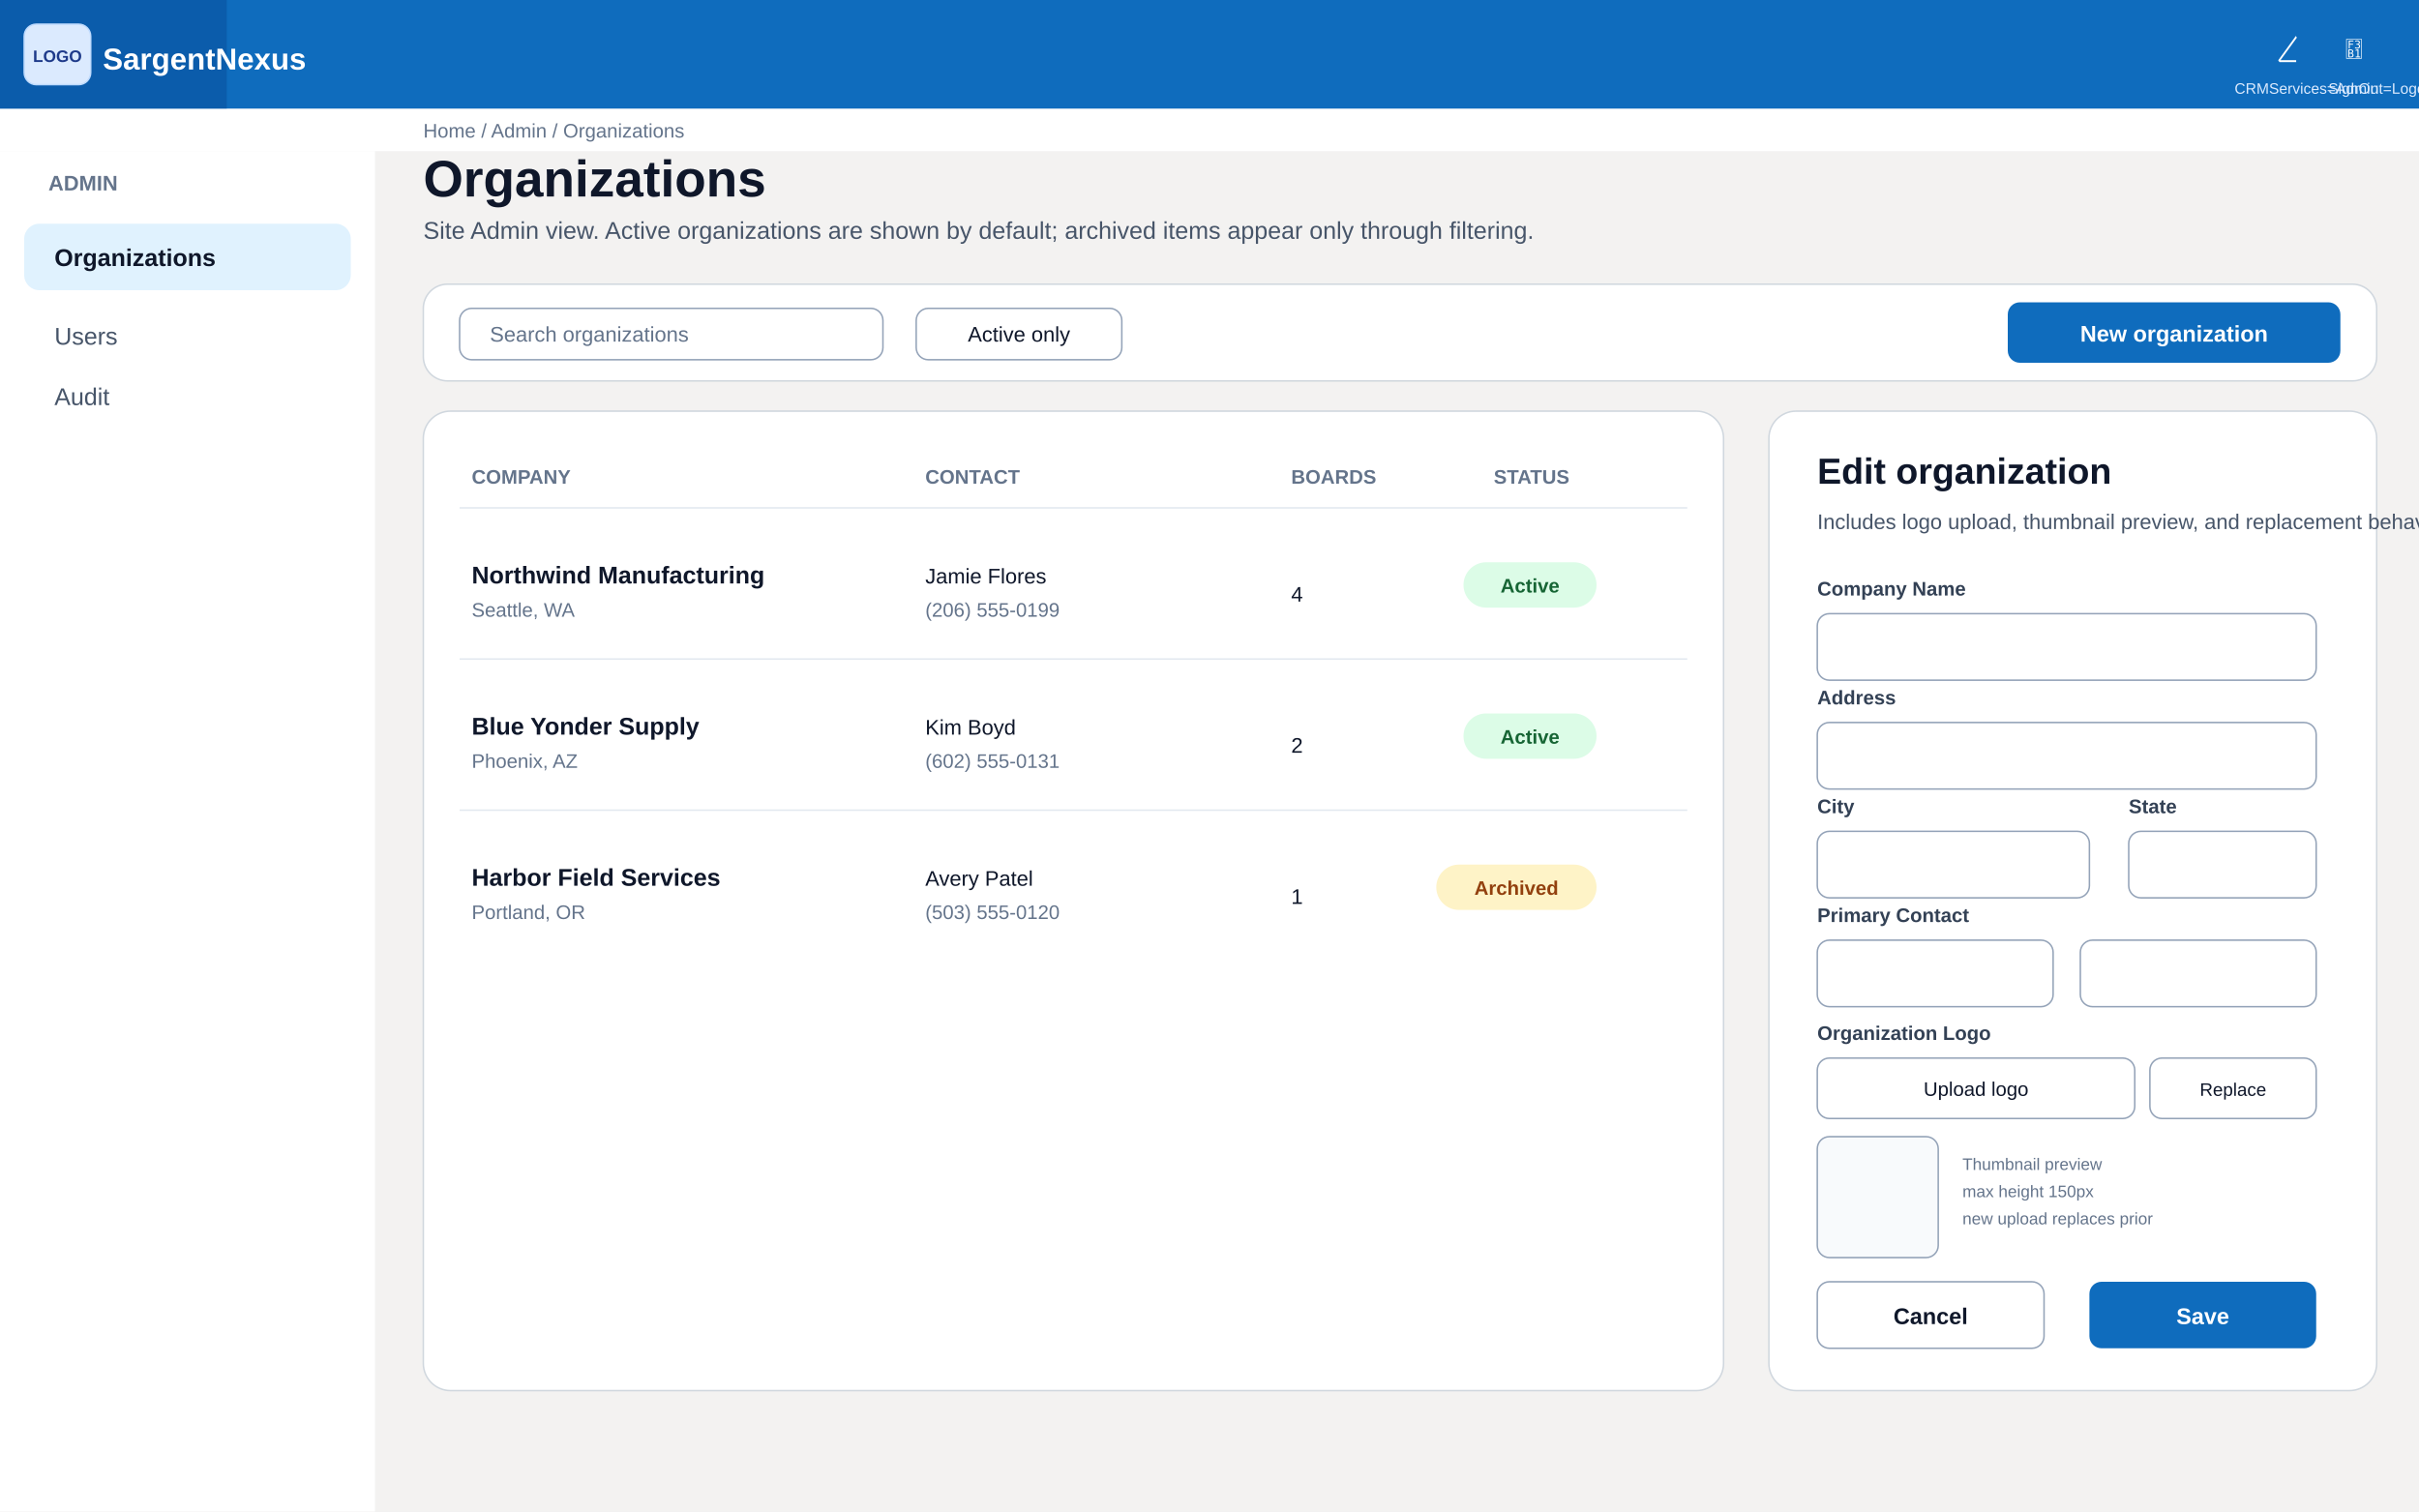
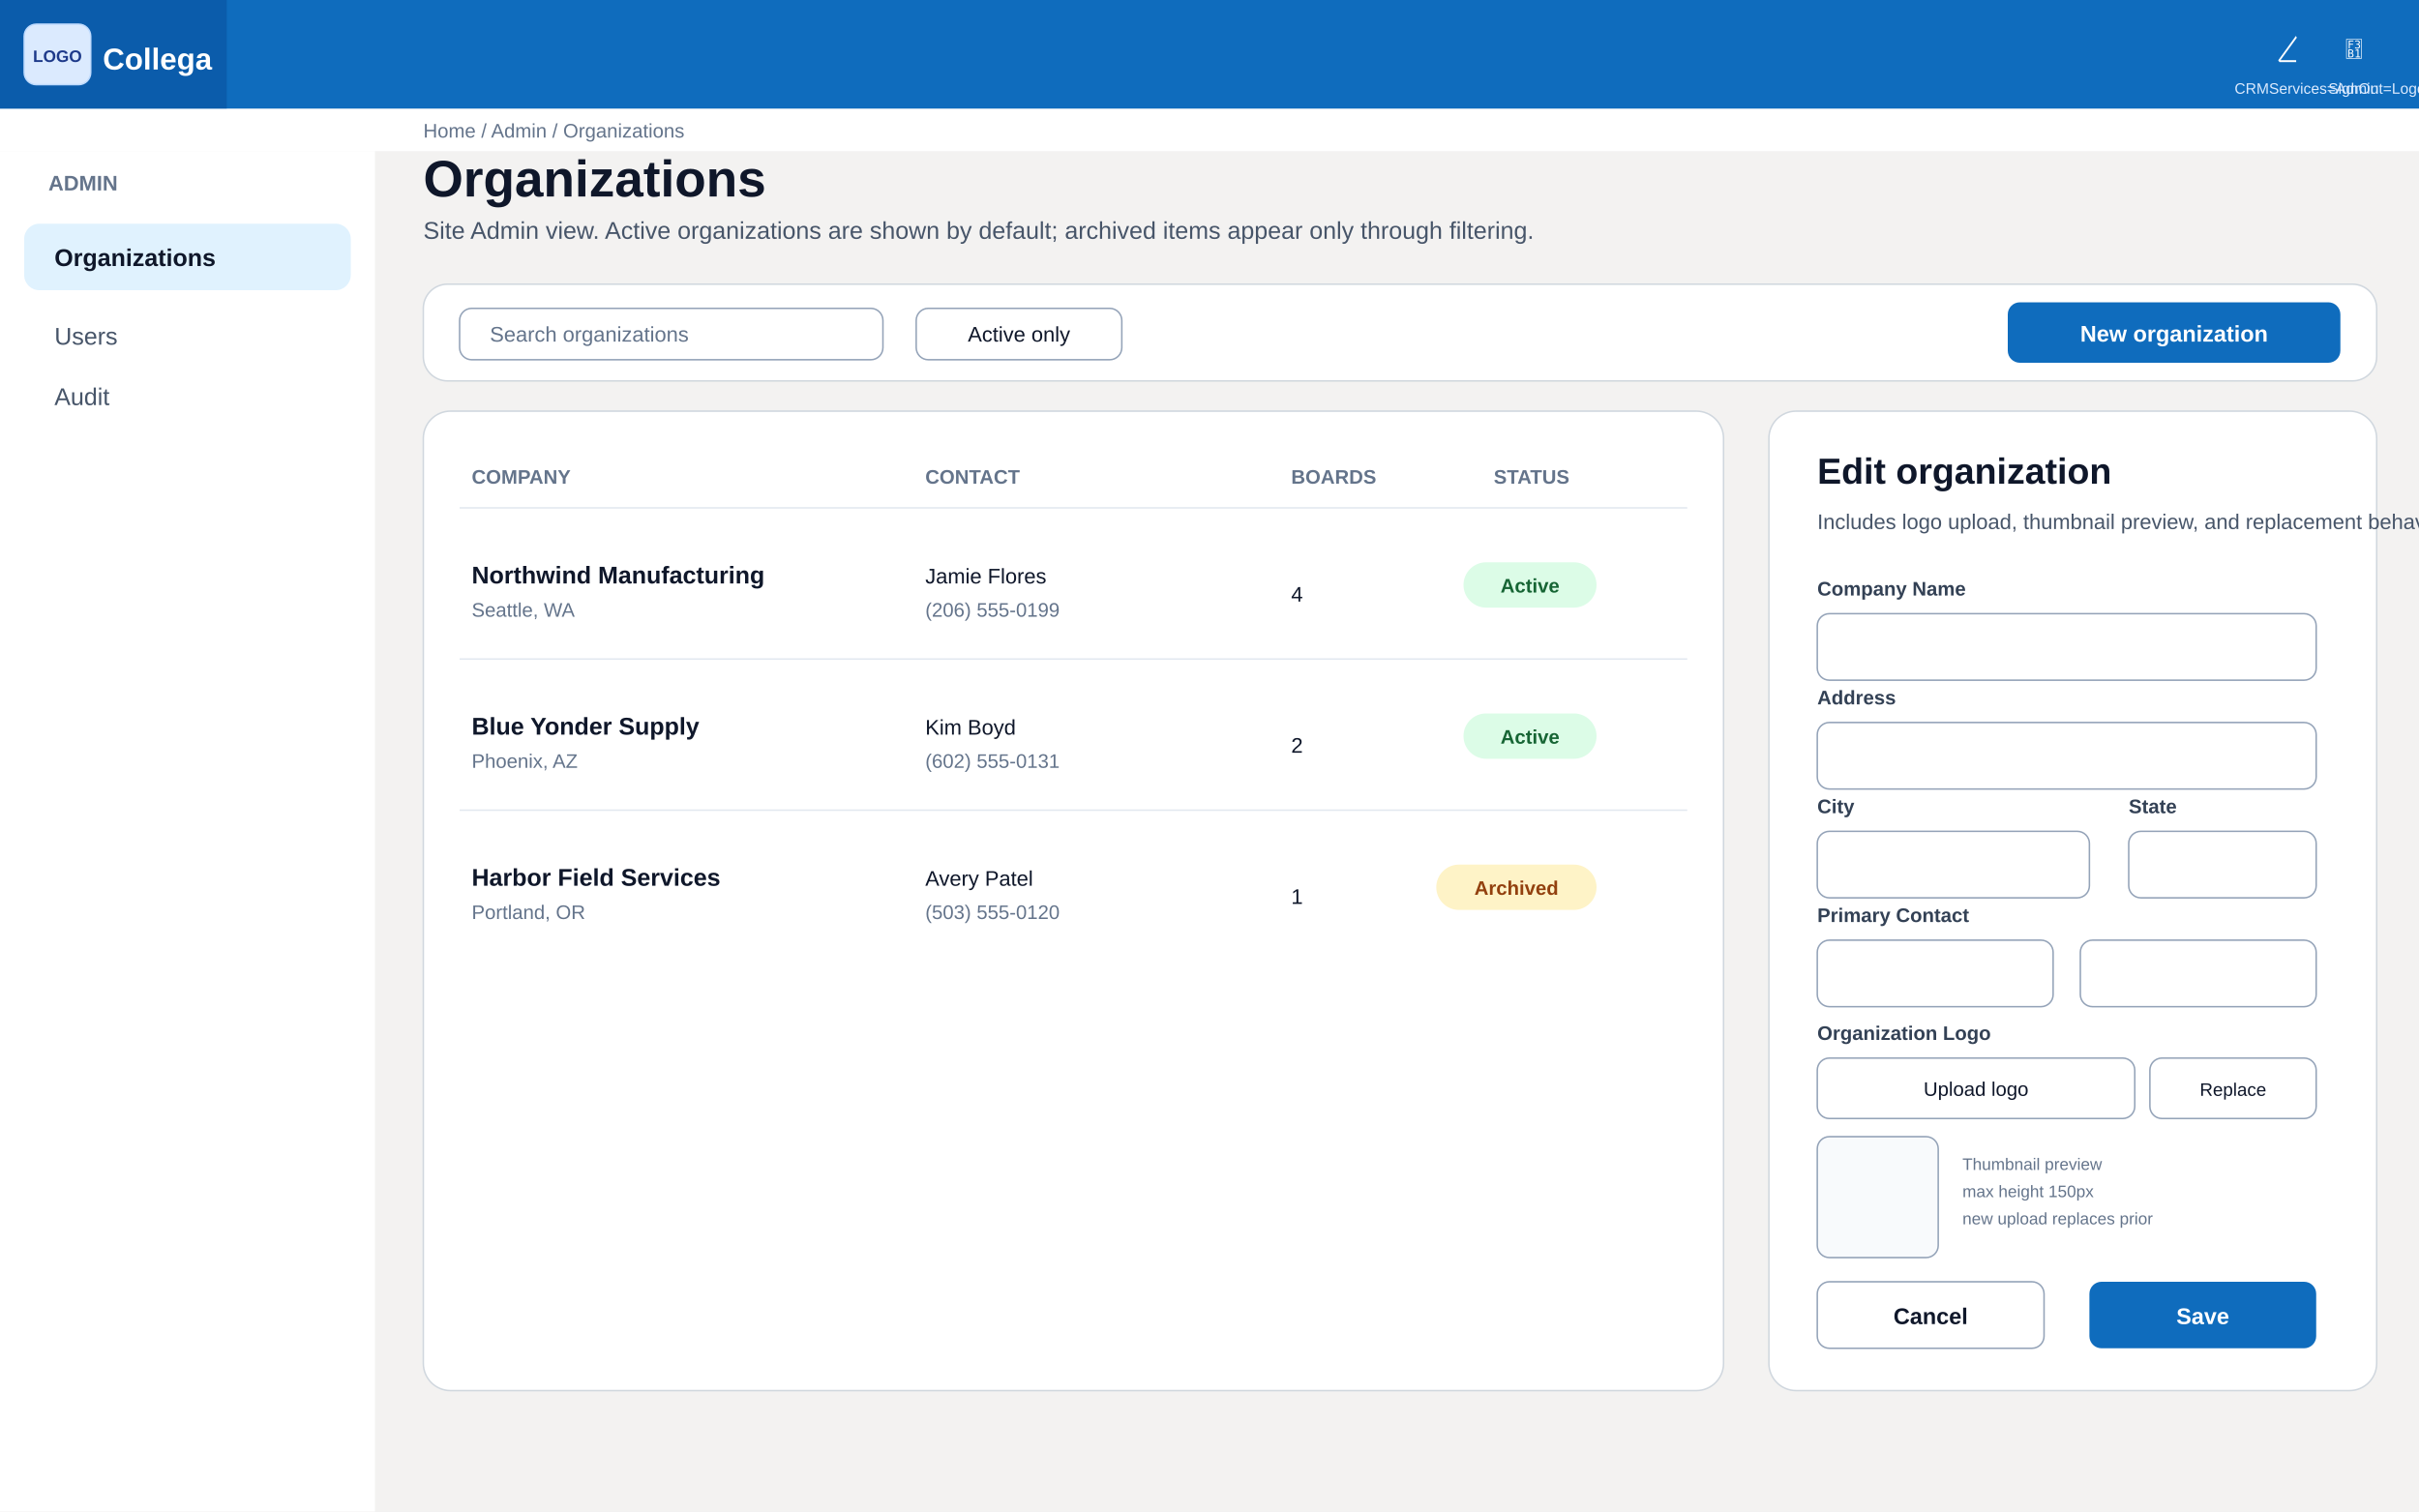
<svg xmlns="http://www.w3.org/2000/svg" width="1600" height="1000" viewBox="0 0 1600 1000" role="img" aria-labelledby="title desc">
  <rect width="1600" height="1000" fill="#f3f2f1" />
  <rect width="1600" height="72" fill="#0f6cbd" />
  <rect x="0" y="0" width="150" height="72" fill="#0b5cab" />
  <rect x="16" y="16" width="44" height="40" rx="8" fill="#dbeafe" stroke="#bfdbfe" />
  <text x="38" y="41" text-anchor="middle" font-family="Segoe UI, Arial, sans-serif" font-size="11" font-weight="700" fill="#1e3a8a">LOGO</text>
-   <text x="68" y="46" font-family="Segoe UI, Arial, sans-serif" font-size="20" font-weight="700" fill="#ffffff">SargentNexus</text>
+   <text x="68" y="46" font-family="Segoe UI, Arial, sans-serif" font-size="20" font-weight="700" fill="#ffffff">Collega</text>
  <text x="1513" y="38" text-anchor="middle" font-family="Segoe MDL2 Assets, Segoe UI Symbol, Arial, sans-serif" font-size="16" fill="#ffffff"></text>
  <text x="1557" y="38" text-anchor="middle" font-family="Segoe MDL2 Assets, Segoe UI Symbol, Arial, sans-serif" font-size="16" fill="#ffffff"></text>
  <text x="1478" y="62" font-family="Segoe UI, Arial, sans-serif" font-size="10" fill="#dbeafe">CRMServices=Admin</text>
  <text x="1540" y="62" font-family="Segoe UI, Arial, sans-serif" font-size="10" fill="#dbeafe">SignOut=Logout</text>
  <rect x="0" y="72" width="1600" height="28" fill="#ffffff" />
  <text x="280" y="91" font-family="Segoe UI, Arial, sans-serif" font-size="13" fill="#64748b">Home / Admin / Organizations</text>
  <rect x="0" y="100" width="248" height="900" fill="#ffffff" />
  <text x="32" y="126" font-family="Segoe UI, Arial, sans-serif" font-size="14" font-weight="700" fill="#64748b">ADMIN</text>
  <rect x="16" y="148" width="216" height="44" rx="10" fill="#e0f2fe" />
  <text x="36" y="176" font-family="Segoe UI, Arial, sans-serif" font-size="16" font-weight="600" fill="#0f172a">Organizations</text>
  <text x="36" y="228" font-family="Segoe UI, Arial, sans-serif" font-size="16" fill="#475569">Users</text>
  <text x="36" y="268" font-family="Segoe UI, Arial, sans-serif" font-size="16" fill="#475569">Audit</text>
  <text x="280" y="130" font-family="Segoe UI, Arial, sans-serif" font-size="34" font-weight="700" fill="#0f172a">Organizations</text>
  <text x="280" y="158" font-family="Segoe UI, Arial, sans-serif" font-size="16" fill="#475569">Site Admin view. Active organizations are shown by default; archived items appear only through filtering.</text>
  <rect x="280" y="188" width="1292" height="64" rx="16" fill="#ffffff" stroke="#d0d7de" />
  <rect x="304" y="204" width="280" height="34" rx="8" fill="#ffffff" stroke="#94a3b8" />
  <text x="324" y="226" font-family="Segoe UI, Arial, sans-serif" font-size="14" fill="#64748b">Search organizations</text>
  <rect x="606" y="204" width="136" height="34" rx="8" fill="#ffffff" stroke="#94a3b8" />
  <text x="674" y="226" text-anchor="middle" font-family="Segoe UI, Arial, sans-serif" font-size="14" fill="#0f172a">Active only</text>
  <rect x="1328" y="200" width="220" height="40" rx="8" fill="#0f6cbd" />
  <text x="1438" y="226" text-anchor="middle" font-family="Segoe UI, Arial, sans-serif" font-size="15" font-weight="700" fill="#ffffff">New organization</text>
  <rect x="280" y="272" width="860" height="648" rx="18" fill="#ffffff" stroke="#d0d7de" />
  <text x="312" y="320" font-family="Segoe UI, Arial, sans-serif" font-size="13" font-weight="700" fill="#64748b">COMPANY</text>
  <text x="612" y="320" font-family="Segoe UI, Arial, sans-serif" font-size="13" font-weight="700" fill="#64748b">CONTACT</text>
  <text x="854" y="320" font-family="Segoe UI, Arial, sans-serif" font-size="13" font-weight="700" fill="#64748b">BOARDS</text>
  <text x="988" y="320" font-family="Segoe UI, Arial, sans-serif" font-size="13" font-weight="700" fill="#64748b">STATUS</text>
  <line x1="304" y1="336" x2="1116" y2="336" stroke="#e2e8f0" />
  <g font-family="Segoe UI, Arial, sans-serif" fill="#0f172a">
    <text x="312" y="386" font-size="16" font-weight="700">Northwind Manufacturing</text>
    <text x="312" y="408" font-size="13" fill="#64748b">Seattle, WA</text>
    <text x="612" y="386" font-size="14">Jamie Flores</text>
    <text x="612" y="408" font-size="13" fill="#64748b">(206) 555-0199</text>
    <text x="854" y="398" font-size="14">4</text>
    <rect x="968" y="372" width="88" height="30" rx="15" fill="#dcfce7" />
    <text x="1012" y="392" text-anchor="middle" font-size="13" font-weight="700" fill="#166534">Active</text>
  </g>
  <line x1="304" y1="436" x2="1116" y2="436" stroke="#e2e8f0" />
  <g font-family="Segoe UI, Arial, sans-serif" fill="#0f172a">
    <text x="312" y="486" font-size="16" font-weight="700">Blue Yonder Supply</text>
    <text x="312" y="508" font-size="13" fill="#64748b">Phoenix, AZ</text>
    <text x="612" y="486" font-size="14">Kim Boyd</text>
    <text x="612" y="508" font-size="13" fill="#64748b">(602) 555-0131</text>
    <text x="854" y="498" font-size="14">2</text>
    <rect x="968" y="472" width="88" height="30" rx="15" fill="#dcfce7" />
    <text x="1012" y="492" text-anchor="middle" font-size="13" font-weight="700" fill="#166534">Active</text>
  </g>
  <line x1="304" y1="536" x2="1116" y2="536" stroke="#e2e8f0" />
  <g font-family="Segoe UI, Arial, sans-serif" fill="#0f172a">
    <text x="312" y="586" font-size="16" font-weight="700">Harbor Field Services</text>
    <text x="312" y="608" font-size="13" fill="#64748b">Portland, OR</text>
    <text x="612" y="586" font-size="14">Avery Patel</text>
    <text x="612" y="608" font-size="13" fill="#64748b">(503) 555-0120</text>
    <text x="854" y="598" font-size="14">1</text>
    <rect x="950" y="572" width="106" height="30" rx="15" fill="#fef3c7" />
    <text x="1003" y="592" text-anchor="middle" font-size="13" font-weight="700" fill="#92400e">Archived</text>
  </g>
  <rect x="1170" y="272" width="402" height="648" rx="18" fill="#ffffff" stroke="#d0d7de" />
  <text x="1202" y="320" font-family="Segoe UI, Arial, sans-serif" font-size="24" font-weight="700" fill="#0f172a">Edit organization</text>
  <text x="1202" y="350" font-family="Segoe UI, Arial, sans-serif" font-size="14" fill="#475569">Includes logo upload, thumbnail preview, and replacement behavior.</text>
  <g font-family="Segoe UI, Arial, sans-serif" font-size="13" font-weight="700" fill="#334155">
    <text x="1202" y="394">Company Name</text>
    <text x="1202" y="466">Address</text>
    <text x="1202" y="538">City</text>
    <text x="1408" y="538">State</text>
    <text x="1202" y="610">Primary Contact</text>
    <text x="1202" y="688">Organization Logo</text>
  </g>
  <g fill="#ffffff" stroke="#94a3b8">
    <rect x="1202" y="406" width="330" height="44" rx="8" />
    <rect x="1202" y="478" width="330" height="44" rx="8" />
    <rect x="1202" y="550" width="180" height="44" rx="8" />
    <rect x="1408" y="550" width="124" height="44" rx="8" />
    <rect x="1202" y="622" width="156" height="44" rx="8" />
    <rect x="1376" y="622" width="156" height="44" rx="8" />
    <rect x="1202" y="700" width="210" height="40" rx="8" />
    <rect x="1422" y="700" width="110" height="40" rx="8" />
    <rect x="1202" y="752" width="80" height="80" rx="8" fill="#f8fafc" />
  </g>
  <text x="1307" y="725" text-anchor="middle" font-family="Segoe UI, Arial, sans-serif" font-size="13" fill="#0f172a">Upload logo</text>
  <text x="1477" y="725" text-anchor="middle" font-family="Segoe UI, Arial, sans-serif" font-size="12" fill="#0f172a">Replace</text>
  <text x="1298" y="774" font-family="Segoe UI, Arial, sans-serif" font-size="11" fill="#64748b">Thumbnail preview</text>
  <text x="1298" y="792" font-family="Segoe UI, Arial, sans-serif" font-size="11" fill="#64748b">max height 150px</text>
  <text x="1298" y="810" font-family="Segoe UI, Arial, sans-serif" font-size="11" fill="#64748b">new upload replaces prior</text>
  <rect x="1202" y="848" width="150" height="44" rx="8" fill="#ffffff" stroke="#94a3b8" />
  <text x="1277" y="876" text-anchor="middle" font-family="Segoe UI, Arial, sans-serif" font-size="15" font-weight="700" fill="#0f172a">Cancel</text>
  <rect x="1382" y="848" width="150" height="44" rx="8" fill="#0f6cbd" />
  <text x="1457" y="876" text-anchor="middle" font-family="Segoe UI, Arial, sans-serif" font-size="15" font-weight="700" fill="#ffffff">Save</text>
</svg>
